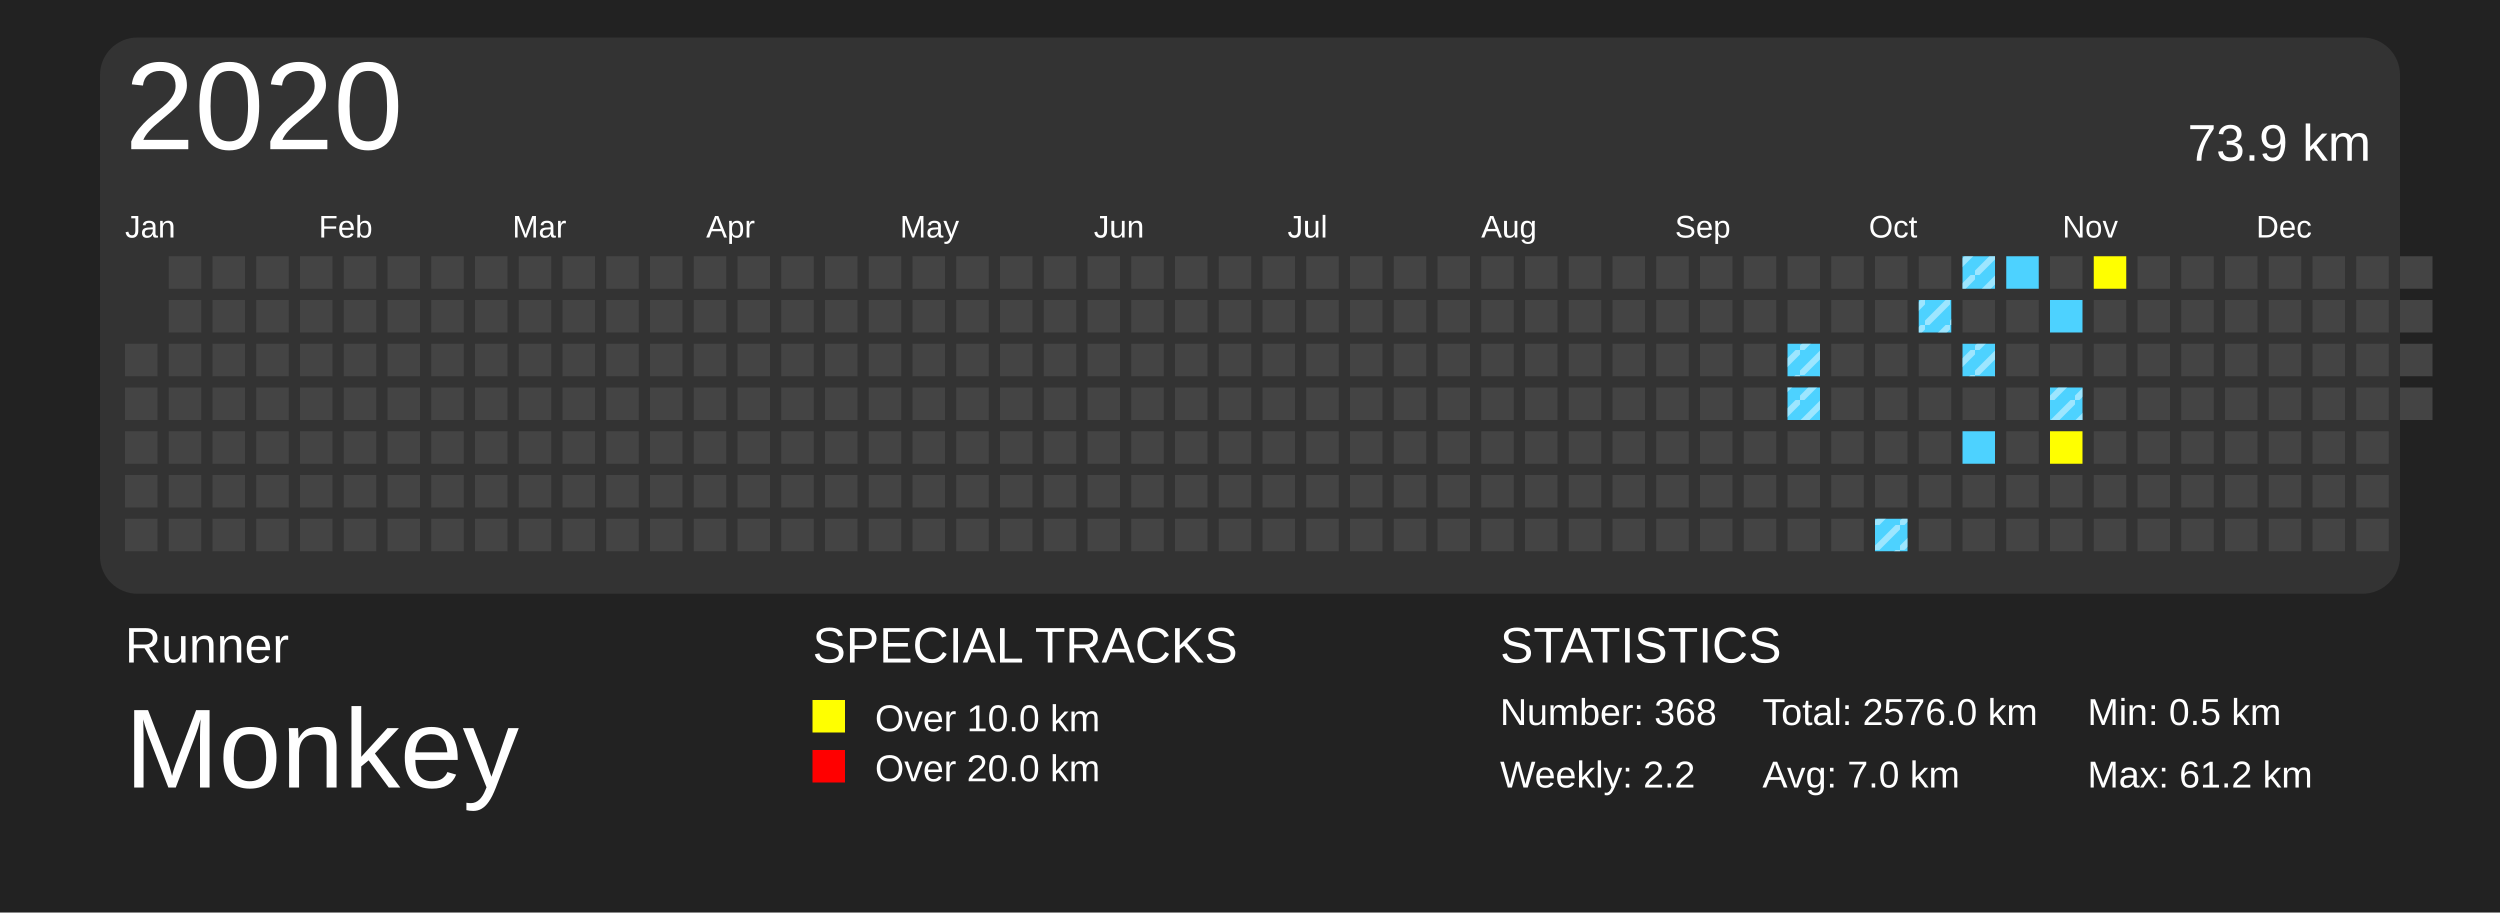
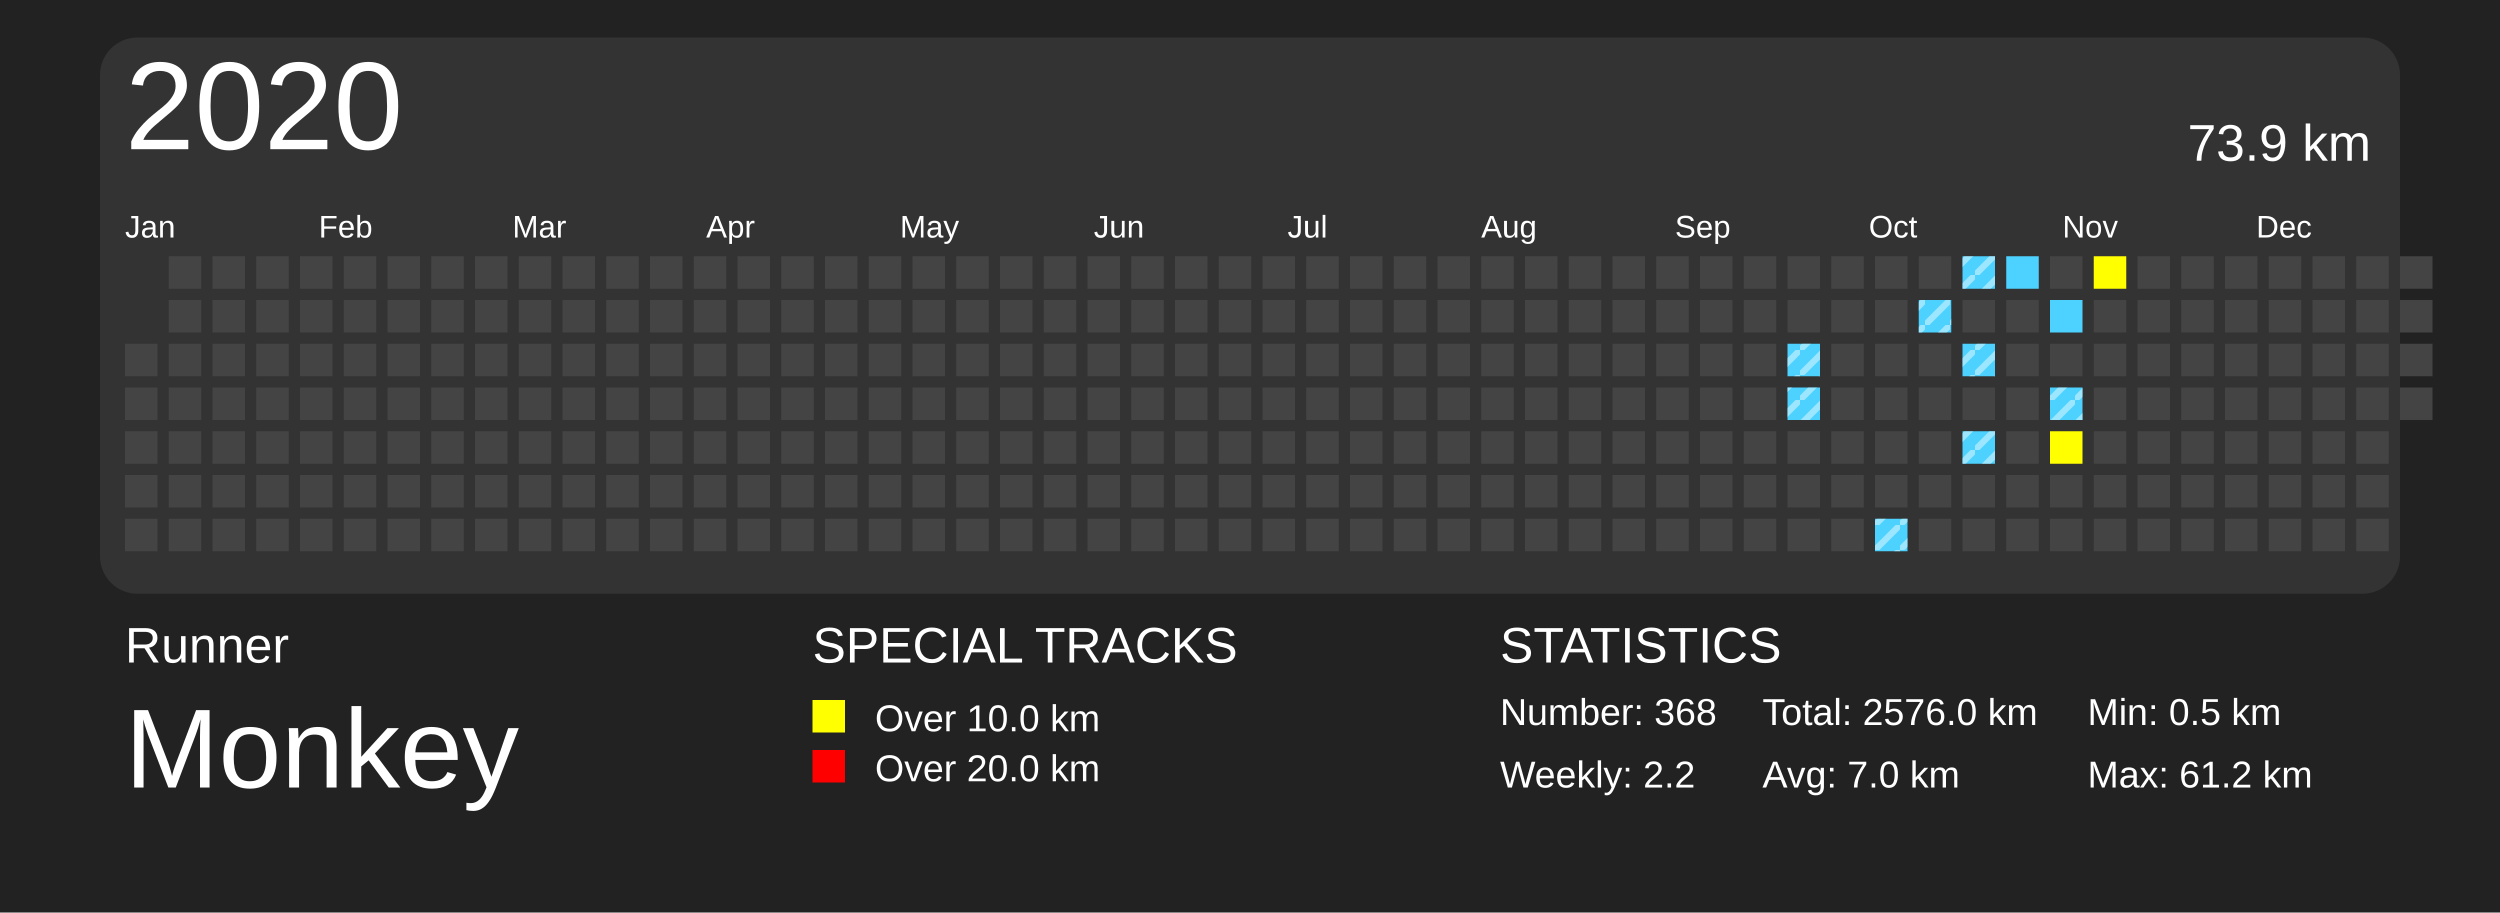
<svg xmlns="http://www.w3.org/2000/svg" baseProfile="full" height="73mm" version="1.1" viewBox="0,0,200,73" width="200mm">
  <defs>
    <pattern height="2" id="indoor-stripe" patternUnits="userSpaceOnUse" width="2">
      <line stroke="white" stroke-opacity="0.45" stroke-width="0.5" x1="0" x2="2" y1="2" y2="0" />
    </pattern>
  </defs>
  <rect fill="#222222" height="73" width="200" x="0" y="0" />
  <text fill="#FFFFFF" style="font-size:4px; font-family:Arial" x="10" y="53">Runner</text>
  <text fill="#FFFFFF" style="font-size:9px; font-family:Arial" x="10" y="63">Monkey</text>
  <text fill="#FFFFFF" style="font-size:4px; font-family:Arial" x="65" y="53">SPECIAL TRACKS</text>
  <rect fill="yellow" height="2.6" width="2.6" x="65" y="56" />
  <text fill="#FFFFFF" style="font-size:3px; font-family:Arial" x="70" y="58.5">Over 10.0 km</text>
  <rect fill="red" height="2.6" width="2.6" x="65" y="60" />
  <text fill="#FFFFFF" style="font-size:3px; font-family:Arial" x="70" y="62.5">Over 20.0 km</text>
  <text fill="#FFFFFF" style="font-size:4px; font-family:Arial" x="120" y="53">STATISTICS</text>
  <text fill="#FFFFFF" style="font-size:3px; font-family:Arial" x="120" y="58">Number: 368</text>
  <text fill="#FFFFFF" style="font-size:3px; font-family:Arial" x="120" y="63">Weekly: 2.2</text>
  <text fill="#FFFFFF" style="font-size:3px; font-family:Arial" x="141" y="58">Total: 2576.0 km</text>
  <text fill="#FFFFFF" style="font-size:3px; font-family:Arial" x="141" y="63">Avg: 7.0 km</text>
  <text fill="#FFFFFF" style="font-size:3px; font-family:Arial" x="167" y="58">Min: 0.5 km</text>
  <text fill="#FFFFFF" style="font-size:3px; font-family:Arial" x="167" y="63">Max: 61.2 km</text>
  <rect fill="#333" height="44.5" rx="3" ry="3" width="184" x="8" y="3" />
  <text dominant-baseline="hanging" fill="#FFFFFF" style="font-size:10.0px; font-family:Arial;" x="10" y="5">2020</text>
  <text dominant-baseline="hanging" fill="#FFFFFF" style="font-size:4.125px; font-family:Arial;" x="175" y="10">73.9 km</text>
  <text fill="#FFFFFF" style="font-size:2.5px; font-family:Arial" x="10.0" y="19">Jan</text>
  <text fill="#FFFFFF" style="font-size:2.5px; font-family:Arial" x="25.5" y="19">Feb</text>
  <text fill="#FFFFFF" style="font-size:2.5px; font-family:Arial" x="41.0" y="19">Mar</text>
  <text fill="#FFFFFF" style="font-size:2.5px; font-family:Arial" x="56.5" y="19">Apr</text>
  <text fill="#FFFFFF" style="font-size:2.5px; font-family:Arial" x="72.0" y="19">May</text>
  <text fill="#FFFFFF" style="font-size:2.5px; font-family:Arial" x="87.5" y="19">Jun</text>
  <text fill="#FFFFFF" style="font-size:2.5px; font-family:Arial" x="103.0" y="19">Jul</text>
  <text fill="#FFFFFF" style="font-size:2.5px; font-family:Arial" x="118.5" y="19">Aug</text>
  <text fill="#FFFFFF" style="font-size:2.5px; font-family:Arial" x="134.0" y="19">Sep</text>
  <text fill="#FFFFFF" style="font-size:2.5px; font-family:Arial" x="149.5" y="19">Oct</text>
  <text fill="#FFFFFF" style="font-size:2.5px; font-family:Arial" x="165.0" y="19">Nov</text>
  <text fill="#FFFFFF" style="font-size:2.5px; font-family:Arial" x="180.5" y="19">Dec</text>
  <rect fill="#444444" height="2.6" width="2.6" x="10.0" y="27.5" />
  <rect fill="#444444" height="2.6" width="2.6" x="10.0" y="31.0" />
  <rect fill="#444444" height="2.6" width="2.6" x="10.0" y="34.5" />
  <rect fill="#444444" height="2.6" width="2.6" x="10.0" y="38.0" />
  <rect fill="#444444" height="2.6" width="2.6" x="10.0" y="41.5" />
  <rect fill="#444444" height="2.6" width="2.6" x="13.5" y="20.5" />
  <rect fill="#444444" height="2.6" width="2.6" x="13.5" y="24.0" />
  <rect fill="#444444" height="2.6" width="2.6" x="13.5" y="27.5" />
  <rect fill="#444444" height="2.6" width="2.6" x="13.5" y="31.0" />
  <rect fill="#444444" height="2.6" width="2.6" x="13.5" y="34.5" />
  <rect fill="#444444" height="2.6" width="2.6" x="13.5" y="38.0" />
  <rect fill="#444444" height="2.6" width="2.6" x="13.5" y="41.5" />
  <rect fill="#444444" height="2.6" width="2.6" x="17.0" y="20.5" />
  <rect fill="#444444" height="2.6" width="2.6" x="17.0" y="24.0" />
  <rect fill="#444444" height="2.6" width="2.6" x="17.0" y="27.5" />
  <rect fill="#444444" height="2.6" width="2.6" x="17.0" y="31.0" />
  <rect fill="#444444" height="2.6" width="2.6" x="17.0" y="34.5" />
  <rect fill="#444444" height="2.6" width="2.6" x="17.0" y="38.0" />
  <rect fill="#444444" height="2.6" width="2.6" x="17.0" y="41.5" />
  <rect fill="#444444" height="2.6" width="2.6" x="20.5" y="20.5" />
  <rect fill="#444444" height="2.6" width="2.6" x="20.5" y="24.0" />
  <rect fill="#444444" height="2.6" width="2.6" x="20.5" y="27.5" />
  <rect fill="#444444" height="2.6" width="2.6" x="20.5" y="31.0" />
  <rect fill="#444444" height="2.6" width="2.6" x="20.5" y="34.5" />
  <rect fill="#444444" height="2.6" width="2.6" x="20.5" y="38.0" />
  <rect fill="#444444" height="2.6" width="2.6" x="20.5" y="41.5" />
  <rect fill="#444444" height="2.6" width="2.6" x="24.0" y="20.5" />
  <rect fill="#444444" height="2.6" width="2.6" x="24.0" y="24.0" />
  <rect fill="#444444" height="2.6" width="2.6" x="24.0" y="27.5" />
  <rect fill="#444444" height="2.6" width="2.6" x="24.0" y="31.0" />
  <rect fill="#444444" height="2.6" width="2.6" x="24.0" y="34.5" />
  <rect fill="#444444" height="2.6" width="2.6" x="24.0" y="38.0" />
  <rect fill="#444444" height="2.6" width="2.6" x="24.0" y="41.5" />
  <rect fill="#444444" height="2.6" width="2.6" x="27.5" y="20.5" />
  <rect fill="#444444" height="2.6" width="2.6" x="27.5" y="24.0" />
  <rect fill="#444444" height="2.6" width="2.6" x="27.5" y="27.5" />
  <rect fill="#444444" height="2.6" width="2.6" x="27.5" y="31.0" />
  <rect fill="#444444" height="2.6" width="2.6" x="27.5" y="34.5" />
  <rect fill="#444444" height="2.6" width="2.6" x="27.5" y="38.0" />
  <rect fill="#444444" height="2.6" width="2.6" x="27.5" y="41.5" />
  <rect fill="#444444" height="2.6" width="2.6" x="31.0" y="20.5" />
  <rect fill="#444444" height="2.6" width="2.6" x="31.0" y="24.0" />
  <rect fill="#444444" height="2.6" width="2.6" x="31.0" y="27.5" />
  <rect fill="#444444" height="2.6" width="2.6" x="31.0" y="31.0" />
  <rect fill="#444444" height="2.6" width="2.6" x="31.0" y="34.5" />
  <rect fill="#444444" height="2.6" width="2.6" x="31.0" y="38.0" />
  <rect fill="#444444" height="2.6" width="2.6" x="31.0" y="41.5" />
  <rect fill="#444444" height="2.6" width="2.6" x="34.5" y="20.5" />
  <rect fill="#444444" height="2.6" width="2.6" x="34.5" y="24.0" />
  <rect fill="#444444" height="2.6" width="2.6" x="34.5" y="27.5" />
  <rect fill="#444444" height="2.6" width="2.6" x="34.5" y="31.0" />
  <rect fill="#444444" height="2.6" width="2.6" x="34.5" y="34.5" />
  <rect fill="#444444" height="2.6" width="2.6" x="34.5" y="38.0" />
  <rect fill="#444444" height="2.6" width="2.6" x="34.5" y="41.5" />
  <rect fill="#444444" height="2.6" width="2.6" x="38.0" y="20.5" />
  <rect fill="#444444" height="2.6" width="2.6" x="38.0" y="24.0" />
  <rect fill="#444444" height="2.6" width="2.6" x="38.0" y="27.5" />
  <rect fill="#444444" height="2.6" width="2.6" x="38.0" y="31.0" />
  <rect fill="#444444" height="2.6" width="2.6" x="38.0" y="34.5" />
  <rect fill="#444444" height="2.6" width="2.6" x="38.0" y="38.0" />
  <rect fill="#444444" height="2.6" width="2.6" x="38.0" y="41.5" />
  <rect fill="#444444" height="2.6" width="2.6" x="41.5" y="20.5" />
  <rect fill="#444444" height="2.6" width="2.6" x="41.5" y="24.0" />
  <rect fill="#444444" height="2.6" width="2.6" x="41.5" y="27.5" />
  <rect fill="#444444" height="2.6" width="2.6" x="41.5" y="31.0" />
  <rect fill="#444444" height="2.6" width="2.6" x="41.5" y="34.5" />
  <rect fill="#444444" height="2.6" width="2.6" x="41.5" y="38.0" />
  <rect fill="#444444" height="2.6" width="2.6" x="41.5" y="41.5" />
  <rect fill="#444444" height="2.6" width="2.6" x="45.0" y="20.5" />
  <rect fill="#444444" height="2.6" width="2.6" x="45.0" y="24.0" />
  <rect fill="#444444" height="2.6" width="2.6" x="45.0" y="27.5" />
  <rect fill="#444444" height="2.6" width="2.6" x="45.0" y="31.0" />
  <rect fill="#444444" height="2.6" width="2.6" x="45.0" y="34.5" />
  <rect fill="#444444" height="2.6" width="2.6" x="45.0" y="38.0" />
  <rect fill="#444444" height="2.6" width="2.6" x="45.0" y="41.5" />
  <rect fill="#444444" height="2.6" width="2.6" x="48.5" y="20.5" />
  <rect fill="#444444" height="2.6" width="2.6" x="48.5" y="24.0" />
  <rect fill="#444444" height="2.6" width="2.6" x="48.5" y="27.5" />
  <rect fill="#444444" height="2.6" width="2.6" x="48.5" y="31.0" />
  <rect fill="#444444" height="2.6" width="2.6" x="48.5" y="34.5" />
  <rect fill="#444444" height="2.6" width="2.6" x="48.5" y="38.0" />
  <rect fill="#444444" height="2.6" width="2.6" x="48.5" y="41.5" />
  <rect fill="#444444" height="2.6" width="2.6" x="52.0" y="20.5" />
  <rect fill="#444444" height="2.6" width="2.6" x="52.0" y="24.0" />
  <rect fill="#444444" height="2.6" width="2.6" x="52.0" y="27.5" />
  <rect fill="#444444" height="2.6" width="2.6" x="52.0" y="31.0" />
  <rect fill="#444444" height="2.6" width="2.6" x="52.0" y="34.5" />
  <rect fill="#444444" height="2.6" width="2.6" x="52.0" y="38.0" />
  <rect fill="#444444" height="2.6" width="2.6" x="52.0" y="41.5" />
  <rect fill="#444444" height="2.6" width="2.6" x="55.5" y="20.5" />
  <rect fill="#444444" height="2.6" width="2.6" x="55.5" y="24.0" />
  <rect fill="#444444" height="2.6" width="2.6" x="55.5" y="27.5" />
  <rect fill="#444444" height="2.6" width="2.6" x="55.5" y="31.0" />
  <rect fill="#444444" height="2.6" width="2.6" x="55.5" y="34.5" />
  <rect fill="#444444" height="2.6" width="2.6" x="55.5" y="38.0" />
  <rect fill="#444444" height="2.6" width="2.6" x="55.5" y="41.5" />
  <rect fill="#444444" height="2.6" width="2.6" x="59.0" y="20.5" />
  <rect fill="#444444" height="2.6" width="2.6" x="59.0" y="24.0" />
  <rect fill="#444444" height="2.6" width="2.6" x="59.0" y="27.5" />
  <rect fill="#444444" height="2.6" width="2.6" x="59.0" y="31.0" />
  <rect fill="#444444" height="2.6" width="2.6" x="59.0" y="34.5" />
  <rect fill="#444444" height="2.6" width="2.6" x="59.0" y="38.0" />
  <rect fill="#444444" height="2.6" width="2.6" x="59.0" y="41.5" />
  <rect fill="#444444" height="2.6" width="2.6" x="62.5" y="20.5" />
  <rect fill="#444444" height="2.6" width="2.6" x="62.5" y="24.0" />
  <rect fill="#444444" height="2.6" width="2.6" x="62.5" y="27.5" />
  <rect fill="#444444" height="2.6" width="2.6" x="62.5" y="31.0" />
  <rect fill="#444444" height="2.6" width="2.6" x="62.5" y="34.5" />
  <rect fill="#444444" height="2.6" width="2.6" x="62.5" y="38.0" />
  <rect fill="#444444" height="2.6" width="2.6" x="62.5" y="41.5" />
  <rect fill="#444444" height="2.6" width="2.6" x="66.0" y="20.5" />
  <rect fill="#444444" height="2.6" width="2.6" x="66.0" y="24.0" />
  <rect fill="#444444" height="2.6" width="2.6" x="66.0" y="27.5" />
  <rect fill="#444444" height="2.6" width="2.6" x="66.0" y="31.0" />
  <rect fill="#444444" height="2.6" width="2.6" x="66.0" y="34.5" />
  <rect fill="#444444" height="2.6" width="2.6" x="66.0" y="38.0" />
  <rect fill="#444444" height="2.6" width="2.6" x="66.0" y="41.5" />
  <rect fill="#444444" height="2.6" width="2.6" x="69.5" y="20.5" />
  <rect fill="#444444" height="2.6" width="2.6" x="69.5" y="24.0" />
  <rect fill="#444444" height="2.6" width="2.6" x="69.5" y="27.5" />
  <rect fill="#444444" height="2.6" width="2.6" x="69.5" y="31.0" />
  <rect fill="#444444" height="2.6" width="2.6" x="69.5" y="34.5" />
  <rect fill="#444444" height="2.6" width="2.6" x="69.5" y="38.0" />
  <rect fill="#444444" height="2.6" width="2.6" x="69.5" y="41.5" />
  <rect fill="#444444" height="2.6" width="2.6" x="73.0" y="20.5" />
  <rect fill="#444444" height="2.6" width="2.6" x="73.0" y="24.0" />
  <rect fill="#444444" height="2.6" width="2.6" x="73.0" y="27.5" />
  <rect fill="#444444" height="2.6" width="2.6" x="73.0" y="31.0" />
  <rect fill="#444444" height="2.6" width="2.6" x="73.0" y="34.5" />
  <rect fill="#444444" height="2.6" width="2.6" x="73.0" y="38.0" />
  <rect fill="#444444" height="2.6" width="2.6" x="73.0" y="41.5" />
  <rect fill="#444444" height="2.6" width="2.6" x="76.5" y="20.5" />
  <rect fill="#444444" height="2.6" width="2.6" x="76.5" y="24.0" />
  <rect fill="#444444" height="2.6" width="2.6" x="76.5" y="27.5" />
  <rect fill="#444444" height="2.6" width="2.6" x="76.5" y="31.0" />
  <rect fill="#444444" height="2.6" width="2.6" x="76.5" y="34.5" />
  <rect fill="#444444" height="2.6" width="2.6" x="76.5" y="38.0" />
  <rect fill="#444444" height="2.6" width="2.6" x="76.5" y="41.5" />
  <rect fill="#444444" height="2.6" width="2.6" x="80.0" y="20.5" />
  <rect fill="#444444" height="2.6" width="2.6" x="80.0" y="24.0" />
  <rect fill="#444444" height="2.6" width="2.6" x="80.0" y="27.5" />
  <rect fill="#444444" height="2.6" width="2.6" x="80.0" y="31.0" />
  <rect fill="#444444" height="2.6" width="2.6" x="80.0" y="34.5" />
  <rect fill="#444444" height="2.6" width="2.6" x="80.0" y="38.0" />
  <rect fill="#444444" height="2.6" width="2.6" x="80.0" y="41.5" />
  <rect fill="#444444" height="2.6" width="2.6" x="83.5" y="20.5" />
  <rect fill="#444444" height="2.6" width="2.6" x="83.5" y="24.0" />
  <rect fill="#444444" height="2.6" width="2.6" x="83.5" y="27.5" />
  <rect fill="#444444" height="2.6" width="2.6" x="83.5" y="31.0" />
  <rect fill="#444444" height="2.6" width="2.6" x="83.5" y="34.5" />
  <rect fill="#444444" height="2.6" width="2.6" x="83.5" y="38.0" />
  <rect fill="#444444" height="2.6" width="2.6" x="83.5" y="41.5" />
  <rect fill="#444444" height="2.6" width="2.6" x="87.0" y="20.5" />
  <rect fill="#444444" height="2.6" width="2.6" x="87.0" y="24.0" />
  <rect fill="#444444" height="2.6" width="2.6" x="87.0" y="27.5" />
  <rect fill="#444444" height="2.6" width="2.6" x="87.0" y="31.0" />
  <rect fill="#444444" height="2.6" width="2.6" x="87.0" y="34.5" />
  <rect fill="#444444" height="2.6" width="2.6" x="87.0" y="38.0" />
  <rect fill="#444444" height="2.6" width="2.6" x="87.0" y="41.5" />
  <rect fill="#444444" height="2.6" width="2.6" x="90.5" y="20.5" />
  <rect fill="#444444" height="2.6" width="2.6" x="90.5" y="24.0" />
  <rect fill="#444444" height="2.6" width="2.6" x="90.5" y="27.5" />
  <rect fill="#444444" height="2.6" width="2.6" x="90.5" y="31.0" />
  <rect fill="#444444" height="2.6" width="2.6" x="90.5" y="34.5" />
  <rect fill="#444444" height="2.6" width="2.6" x="90.5" y="38.0" />
  <rect fill="#444444" height="2.6" width="2.6" x="90.5" y="41.5" />
  <rect fill="#444444" height="2.6" width="2.6" x="94.0" y="20.5" />
  <rect fill="#444444" height="2.6" width="2.6" x="94.0" y="24.0" />
  <rect fill="#444444" height="2.6" width="2.6" x="94.0" y="27.5" />
  <rect fill="#444444" height="2.6" width="2.6" x="94.0" y="31.0" />
  <rect fill="#444444" height="2.6" width="2.6" x="94.0" y="34.5" />
  <rect fill="#444444" height="2.6" width="2.6" x="94.0" y="38.0" />
  <rect fill="#444444" height="2.6" width="2.6" x="94.0" y="41.5" />
  <rect fill="#444444" height="2.6" width="2.6" x="97.5" y="20.5" />
  <rect fill="#444444" height="2.6" width="2.6" x="97.5" y="24.0" />
  <rect fill="#444444" height="2.6" width="2.6" x="97.5" y="27.5" />
  <rect fill="#444444" height="2.6" width="2.6" x="97.5" y="31.0" />
  <rect fill="#444444" height="2.6" width="2.6" x="97.5" y="34.5" />
  <rect fill="#444444" height="2.6" width="2.6" x="97.5" y="38.0" />
  <rect fill="#444444" height="2.6" width="2.6" x="97.5" y="41.5" />
  <rect fill="#444444" height="2.6" width="2.6" x="101.0" y="20.5" />
  <rect fill="#444444" height="2.6" width="2.6" x="101.0" y="24.0" />
  <rect fill="#444444" height="2.6" width="2.6" x="101.0" y="27.5" />
  <rect fill="#444444" height="2.6" width="2.6" x="101.0" y="31.0" />
  <rect fill="#444444" height="2.6" width="2.6" x="101.0" y="34.5" />
  <rect fill="#444444" height="2.6" width="2.6" x="101.0" y="38.0" />
  <rect fill="#444444" height="2.6" width="2.6" x="101.0" y="41.5" />
  <rect fill="#444444" height="2.6" width="2.6" x="104.5" y="20.5" />
  <rect fill="#444444" height="2.6" width="2.6" x="104.5" y="24.0" />
  <rect fill="#444444" height="2.6" width="2.6" x="104.5" y="27.5" />
  <rect fill="#444444" height="2.6" width="2.6" x="104.5" y="31.0" />
  <rect fill="#444444" height="2.6" width="2.6" x="104.5" y="34.5" />
  <rect fill="#444444" height="2.6" width="2.6" x="104.5" y="38.0" />
  <rect fill="#444444" height="2.6" width="2.6" x="104.5" y="41.5" />
  <rect fill="#444444" height="2.6" width="2.6" x="108.0" y="20.5" />
  <rect fill="#444444" height="2.6" width="2.6" x="108.0" y="24.0" />
  <rect fill="#444444" height="2.6" width="2.6" x="108.0" y="27.5" />
  <rect fill="#444444" height="2.6" width="2.6" x="108.0" y="31.0" />
  <rect fill="#444444" height="2.6" width="2.6" x="108.0" y="34.5" />
  <rect fill="#444444" height="2.6" width="2.6" x="108.0" y="38.0" />
  <rect fill="#444444" height="2.6" width="2.6" x="108.0" y="41.5" />
  <rect fill="#444444" height="2.6" width="2.6" x="111.5" y="20.5" />
  <rect fill="#444444" height="2.6" width="2.6" x="111.5" y="24.0" />
  <rect fill="#444444" height="2.6" width="2.6" x="111.5" y="27.5" />
  <rect fill="#444444" height="2.6" width="2.6" x="111.5" y="31.0" />
  <rect fill="#444444" height="2.6" width="2.6" x="111.5" y="34.5" />
  <rect fill="#444444" height="2.6" width="2.6" x="111.5" y="38.0" />
  <rect fill="#444444" height="2.6" width="2.6" x="111.5" y="41.5" />
  <rect fill="#444444" height="2.6" width="2.6" x="115.0" y="20.5" />
  <rect fill="#444444" height="2.6" width="2.6" x="115.0" y="24.0" />
  <rect fill="#444444" height="2.6" width="2.6" x="115.0" y="27.5" />
  <rect fill="#444444" height="2.6" width="2.6" x="115.0" y="31.0" />
  <rect fill="#444444" height="2.6" width="2.6" x="115.0" y="34.5" />
  <rect fill="#444444" height="2.6" width="2.6" x="115.0" y="38.0" />
  <rect fill="#444444" height="2.6" width="2.6" x="115.0" y="41.5" />
  <rect fill="#444444" height="2.6" width="2.6" x="118.5" y="20.5" />
  <rect fill="#444444" height="2.6" width="2.6" x="118.5" y="24.0" />
  <rect fill="#444444" height="2.6" width="2.6" x="118.5" y="27.5" />
  <rect fill="#444444" height="2.6" width="2.6" x="118.5" y="31.0" />
  <rect fill="#444444" height="2.6" width="2.6" x="118.5" y="34.5" />
  <rect fill="#444444" height="2.6" width="2.6" x="118.5" y="38.0" />
  <rect fill="#444444" height="2.6" width="2.6" x="118.5" y="41.5" />
  <rect fill="#444444" height="2.6" width="2.6" x="122.0" y="20.5" />
  <rect fill="#444444" height="2.6" width="2.6" x="122.0" y="24.0" />
  <rect fill="#444444" height="2.6" width="2.6" x="122.0" y="27.5" />
  <rect fill="#444444" height="2.6" width="2.6" x="122.0" y="31.0" />
  <rect fill="#444444" height="2.6" width="2.6" x="122.0" y="34.5" />
  <rect fill="#444444" height="2.6" width="2.6" x="122.0" y="38.0" />
  <rect fill="#444444" height="2.6" width="2.6" x="122.0" y="41.5" />
  <rect fill="#444444" height="2.6" width="2.6" x="125.5" y="20.5" />
  <rect fill="#444444" height="2.6" width="2.6" x="125.5" y="24.0" />
  <rect fill="#444444" height="2.6" width="2.6" x="125.5" y="27.5" />
  <rect fill="#444444" height="2.6" width="2.6" x="125.5" y="31.0" />
  <rect fill="#444444" height="2.6" width="2.6" x="125.5" y="34.5" />
  <rect fill="#444444" height="2.6" width="2.6" x="125.5" y="38.0" />
  <rect fill="#444444" height="2.6" width="2.6" x="125.5" y="41.5" />
  <rect fill="#444444" height="2.6" width="2.6" x="129.0" y="20.5" />
  <rect fill="#444444" height="2.6" width="2.6" x="129.0" y="24.0" />
  <rect fill="#444444" height="2.6" width="2.6" x="129.0" y="27.5" />
  <rect fill="#444444" height="2.6" width="2.6" x="129.0" y="31.0" />
  <rect fill="#444444" height="2.6" width="2.6" x="129.0" y="34.5" />
  <rect fill="#444444" height="2.6" width="2.6" x="129.0" y="38.0" />
  <rect fill="#444444" height="2.6" width="2.6" x="129.0" y="41.5" />
  <rect fill="#444444" height="2.6" width="2.6" x="132.5" y="20.5" />
  <rect fill="#444444" height="2.6" width="2.6" x="132.5" y="24.0" />
  <rect fill="#444444" height="2.6" width="2.6" x="132.5" y="27.5" />
  <rect fill="#444444" height="2.6" width="2.6" x="132.5" y="31.0" />
  <rect fill="#444444" height="2.6" width="2.6" x="132.5" y="34.5" />
  <rect fill="#444444" height="2.6" width="2.6" x="132.5" y="38.0" />
  <rect fill="#444444" height="2.6" width="2.6" x="132.5" y="41.5" />
  <rect fill="#444444" height="2.6" width="2.6" x="136.0" y="20.5" />
  <rect fill="#444444" height="2.6" width="2.6" x="136.0" y="24.0" />
  <rect fill="#444444" height="2.6" width="2.6" x="136.0" y="27.5" />
  <rect fill="#444444" height="2.6" width="2.6" x="136.0" y="31.0" />
  <rect fill="#444444" height="2.6" width="2.6" x="136.0" y="34.5" />
  <rect fill="#444444" height="2.6" width="2.6" x="136.0" y="38.0" />
  <rect fill="#444444" height="2.6" width="2.6" x="136.0" y="41.5" />
  <rect fill="#444444" height="2.6" width="2.6" x="139.5" y="20.5" />
  <rect fill="#444444" height="2.6" width="2.6" x="139.5" y="24.0" />
  <rect fill="#444444" height="2.6" width="2.6" x="139.5" y="27.5" />
  <rect fill="#444444" height="2.6" width="2.6" x="139.5" y="31.0" />
  <rect fill="#444444" height="2.6" width="2.6" x="139.5" y="34.5" />
  <rect fill="#444444" height="2.6" width="2.6" x="139.5" y="38.0" />
  <rect fill="#444444" height="2.6" width="2.6" x="139.5" y="41.5" />
  <rect fill="#444444" height="2.6" width="2.6" x="143.0" y="20.5" />
  <rect fill="#444444" height="2.6" width="2.6" x="143.0" y="24.0" />
  <rect fill="#4DD2FF" height="2.6" width="2.6" x="143.0" y="27.5" />
  <rect fill="url(#indoor-stripe)" height="2.6" style="pointer-events: none;" width="2.6" x="143.0" y="27.5" />
  <rect fill="#4DD2FF" height="2.6" width="2.6" x="143.0" y="31.0" />
  <rect fill="url(#indoor-stripe)" height="2.6" style="pointer-events: none;" width="2.6" x="143.0" y="31.0" />
  <rect fill="#444444" height="2.6" width="2.6" x="143.0" y="34.5" />
  <rect fill="#444444" height="2.6" width="2.6" x="143.0" y="38.0" />
  <rect fill="#444444" height="2.6" width="2.6" x="143.0" y="41.5" />
  <rect fill="#444444" height="2.6" width="2.6" x="146.5" y="20.5" />
  <rect fill="#444444" height="2.6" width="2.6" x="146.5" y="24.0" />
  <rect fill="#444444" height="2.6" width="2.6" x="146.5" y="27.5" />
  <rect fill="#444444" height="2.6" width="2.6" x="146.5" y="31.0" />
  <rect fill="#444444" height="2.6" width="2.6" x="146.5" y="34.5" />
  <rect fill="#444444" height="2.6" width="2.6" x="146.5" y="38.0" />
  <rect fill="#444444" height="2.6" width="2.6" x="146.5" y="41.5" />
  <rect fill="#444444" height="2.6" width="2.6" x="150.0" y="20.5" />
  <rect fill="#444444" height="2.6" width="2.6" x="150.0" y="24.0" />
  <rect fill="#444444" height="2.6" width="2.6" x="150.0" y="27.5" />
  <rect fill="#444444" height="2.6" width="2.6" x="150.0" y="31.0" />
  <rect fill="#444444" height="2.6" width="2.6" x="150.0" y="34.5" />
  <rect fill="#444444" height="2.6" width="2.6" x="150.0" y="38.0" />
  <rect fill="#4DD2FF" height="2.6" width="2.6" x="150.0" y="41.5" />
  <rect fill="url(#indoor-stripe)" height="2.6" style="pointer-events: none;" width="2.6" x="150.0" y="41.5" />
  <rect fill="#444444" height="2.6" width="2.6" x="153.5" y="20.5" />
  <rect fill="#4DD2FF" height="2.6" width="2.6" x="153.5" y="24.0" />
  <rect fill="url(#indoor-stripe)" height="2.6" style="pointer-events: none;" width="2.6" x="153.5" y="24.0" />
  <rect fill="#444444" height="2.6" width="2.6" x="153.5" y="27.5" />
  <rect fill="#444444" height="2.6" width="2.6" x="153.5" y="31.0" />
  <rect fill="#444444" height="2.6" width="2.6" x="153.5" y="34.5" />
  <rect fill="#444444" height="2.6" width="2.6" x="153.5" y="38.0" />
  <rect fill="#444444" height="2.6" width="2.6" x="153.5" y="41.5" />
  <rect fill="#4DD2FF" height="2.6" width="2.6" x="157.0" y="20.5" />
  <rect fill="url(#indoor-stripe)" height="2.6" style="pointer-events: none;" width="2.6" x="157.0" y="20.5" />
  <rect fill="#444444" height="2.6" width="2.6" x="157.0" y="24.0" />
  <rect fill="#4DD2FF" height="2.6" width="2.6" x="157.0" y="27.5" />
  <rect fill="url(#indoor-stripe)" height="2.6" style="pointer-events: none;" width="2.6" x="157.0" y="27.5" />
  <rect fill="#444444" height="2.6" width="2.6" x="157.0" y="31.0" />
  <rect fill="#4DD2FF" height="2.6" width="2.6" x="157.0" y="34.5" />
+   <rect fill="url(#indoor-stripe)" height="2.6" style="pointer-events: none;" width="2.6" x="157.0" y="34.5" />
  <rect fill="#444444" height="2.6" width="2.6" x="157.0" y="38.0" />
  <rect fill="#444444" height="2.6" width="2.6" x="157.0" y="41.5" />
  <rect fill="#4DD2FF" height="2.6" width="2.6" x="160.5" y="20.5" />
  <rect fill="#444444" height="2.6" width="2.6" x="160.5" y="24.0" />
  <rect fill="#444444" height="2.6" width="2.6" x="160.5" y="27.5" />
  <rect fill="#444444" height="2.6" width="2.6" x="160.5" y="31.0" />
  <rect fill="#444444" height="2.6" width="2.6" x="160.5" y="34.5" />
  <rect fill="#444444" height="2.6" width="2.6" x="160.5" y="38.0" />
  <rect fill="#444444" height="2.6" width="2.6" x="160.5" y="41.5" />
  <rect fill="#444444" height="2.6" width="2.6" x="164.0" y="20.5" />
  <rect fill="#4DD2FF" height="2.6" width="2.6" x="164.0" y="24.0" />
  <rect fill="#444444" height="2.6" width="2.6" x="164.0" y="27.5" />
  <rect fill="#4DD2FF" height="2.6" width="2.6" x="164.0" y="31.0" />
  <rect fill="url(#indoor-stripe)" height="2.6" style="pointer-events: none;" width="2.6" x="164.0" y="31.0" />
  <rect fill="yellow" height="2.6" width="2.6" x="164.0" y="34.5" />
  <rect fill="#444444" height="2.6" width="2.6" x="164.0" y="38.0" />
  <rect fill="#444444" height="2.6" width="2.6" x="164.0" y="41.5" />
  <rect fill="yellow" height="2.6" width="2.6" x="167.5" y="20.5" />
  <rect fill="#444444" height="2.6" width="2.6" x="167.5" y="24.0" />
  <rect fill="#444444" height="2.6" width="2.6" x="167.5" y="27.5" />
  <rect fill="#444444" height="2.6" width="2.6" x="167.5" y="31.0" />
  <rect fill="#444444" height="2.6" width="2.6" x="167.5" y="34.5" />
  <rect fill="#444444" height="2.6" width="2.6" x="167.5" y="38.0" />
  <rect fill="#444444" height="2.6" width="2.6" x="167.5" y="41.5" />
  <rect fill="#444444" height="2.6" width="2.6" x="171.0" y="20.5" />
  <rect fill="#444444" height="2.6" width="2.6" x="171.0" y="24.0" />
  <rect fill="#444444" height="2.6" width="2.6" x="171.0" y="27.5" />
  <rect fill="#444444" height="2.6" width="2.6" x="171.0" y="31.0" />
  <rect fill="#444444" height="2.6" width="2.6" x="171.0" y="34.5" />
  <rect fill="#444444" height="2.6" width="2.6" x="171.0" y="38.0" />
  <rect fill="#444444" height="2.6" width="2.6" x="171.0" y="41.5" />
  <rect fill="#444444" height="2.6" width="2.6" x="174.5" y="20.5" />
  <rect fill="#444444" height="2.6" width="2.6" x="174.5" y="24.0" />
  <rect fill="#444444" height="2.6" width="2.6" x="174.5" y="27.5" />
  <rect fill="#444444" height="2.6" width="2.6" x="174.5" y="31.0" />
  <rect fill="#444444" height="2.6" width="2.6" x="174.5" y="34.5" />
  <rect fill="#444444" height="2.6" width="2.6" x="174.5" y="38.0" />
  <rect fill="#444444" height="2.6" width="2.6" x="174.5" y="41.5" />
  <rect fill="#444444" height="2.6" width="2.6" x="178.0" y="20.5" />
  <rect fill="#444444" height="2.6" width="2.6" x="178.0" y="24.0" />
  <rect fill="#444444" height="2.6" width="2.6" x="178.0" y="27.5" />
  <rect fill="#444444" height="2.6" width="2.6" x="178.0" y="31.0" />
  <rect fill="#444444" height="2.6" width="2.6" x="178.0" y="34.5" />
  <rect fill="#444444" height="2.6" width="2.6" x="178.0" y="38.0" />
  <rect fill="#444444" height="2.6" width="2.6" x="178.0" y="41.5" />
  <rect fill="#444444" height="2.6" width="2.6" x="181.5" y="20.5" />
  <rect fill="#444444" height="2.6" width="2.6" x="181.5" y="24.0" />
  <rect fill="#444444" height="2.6" width="2.6" x="181.5" y="27.5" />
  <rect fill="#444444" height="2.6" width="2.6" x="181.5" y="31.0" />
  <rect fill="#444444" height="2.6" width="2.6" x="181.5" y="34.5" />
  <rect fill="#444444" height="2.6" width="2.6" x="181.5" y="38.0" />
  <rect fill="#444444" height="2.6" width="2.6" x="181.5" y="41.5" />
  <rect fill="#444444" height="2.6" width="2.6" x="185.0" y="20.5" />
  <rect fill="#444444" height="2.6" width="2.6" x="185.0" y="24.0" />
  <rect fill="#444444" height="2.6" width="2.6" x="185.0" y="27.5" />
  <rect fill="#444444" height="2.6" width="2.6" x="185.0" y="31.0" />
  <rect fill="#444444" height="2.6" width="2.6" x="185.0" y="34.5" />
  <rect fill="#444444" height="2.6" width="2.6" x="185.0" y="38.0" />
  <rect fill="#444444" height="2.6" width="2.6" x="185.0" y="41.5" />
  <rect fill="#444444" height="2.6" width="2.6" x="188.5" y="20.5" />
  <rect fill="#444444" height="2.6" width="2.6" x="188.5" y="24.0" />
  <rect fill="#444444" height="2.6" width="2.6" x="188.5" y="27.5" />
  <rect fill="#444444" height="2.6" width="2.6" x="188.5" y="31.0" />
  <rect fill="#444444" height="2.6" width="2.6" x="188.5" y="34.5" />
  <rect fill="#444444" height="2.6" width="2.6" x="188.5" y="38.0" />
  <rect fill="#444444" height="2.6" width="2.6" x="188.5" y="41.5" />
  <rect fill="#444444" height="2.6" width="2.6" x="192.0" y="20.5" />
  <rect fill="#444444" height="2.6" width="2.6" x="192.0" y="24.0" />
  <rect fill="#444444" height="2.6" width="2.6" x="192.0" y="27.5" />
  <rect fill="#444444" height="2.6" width="2.6" x="192.0" y="31.0" />
</svg>
